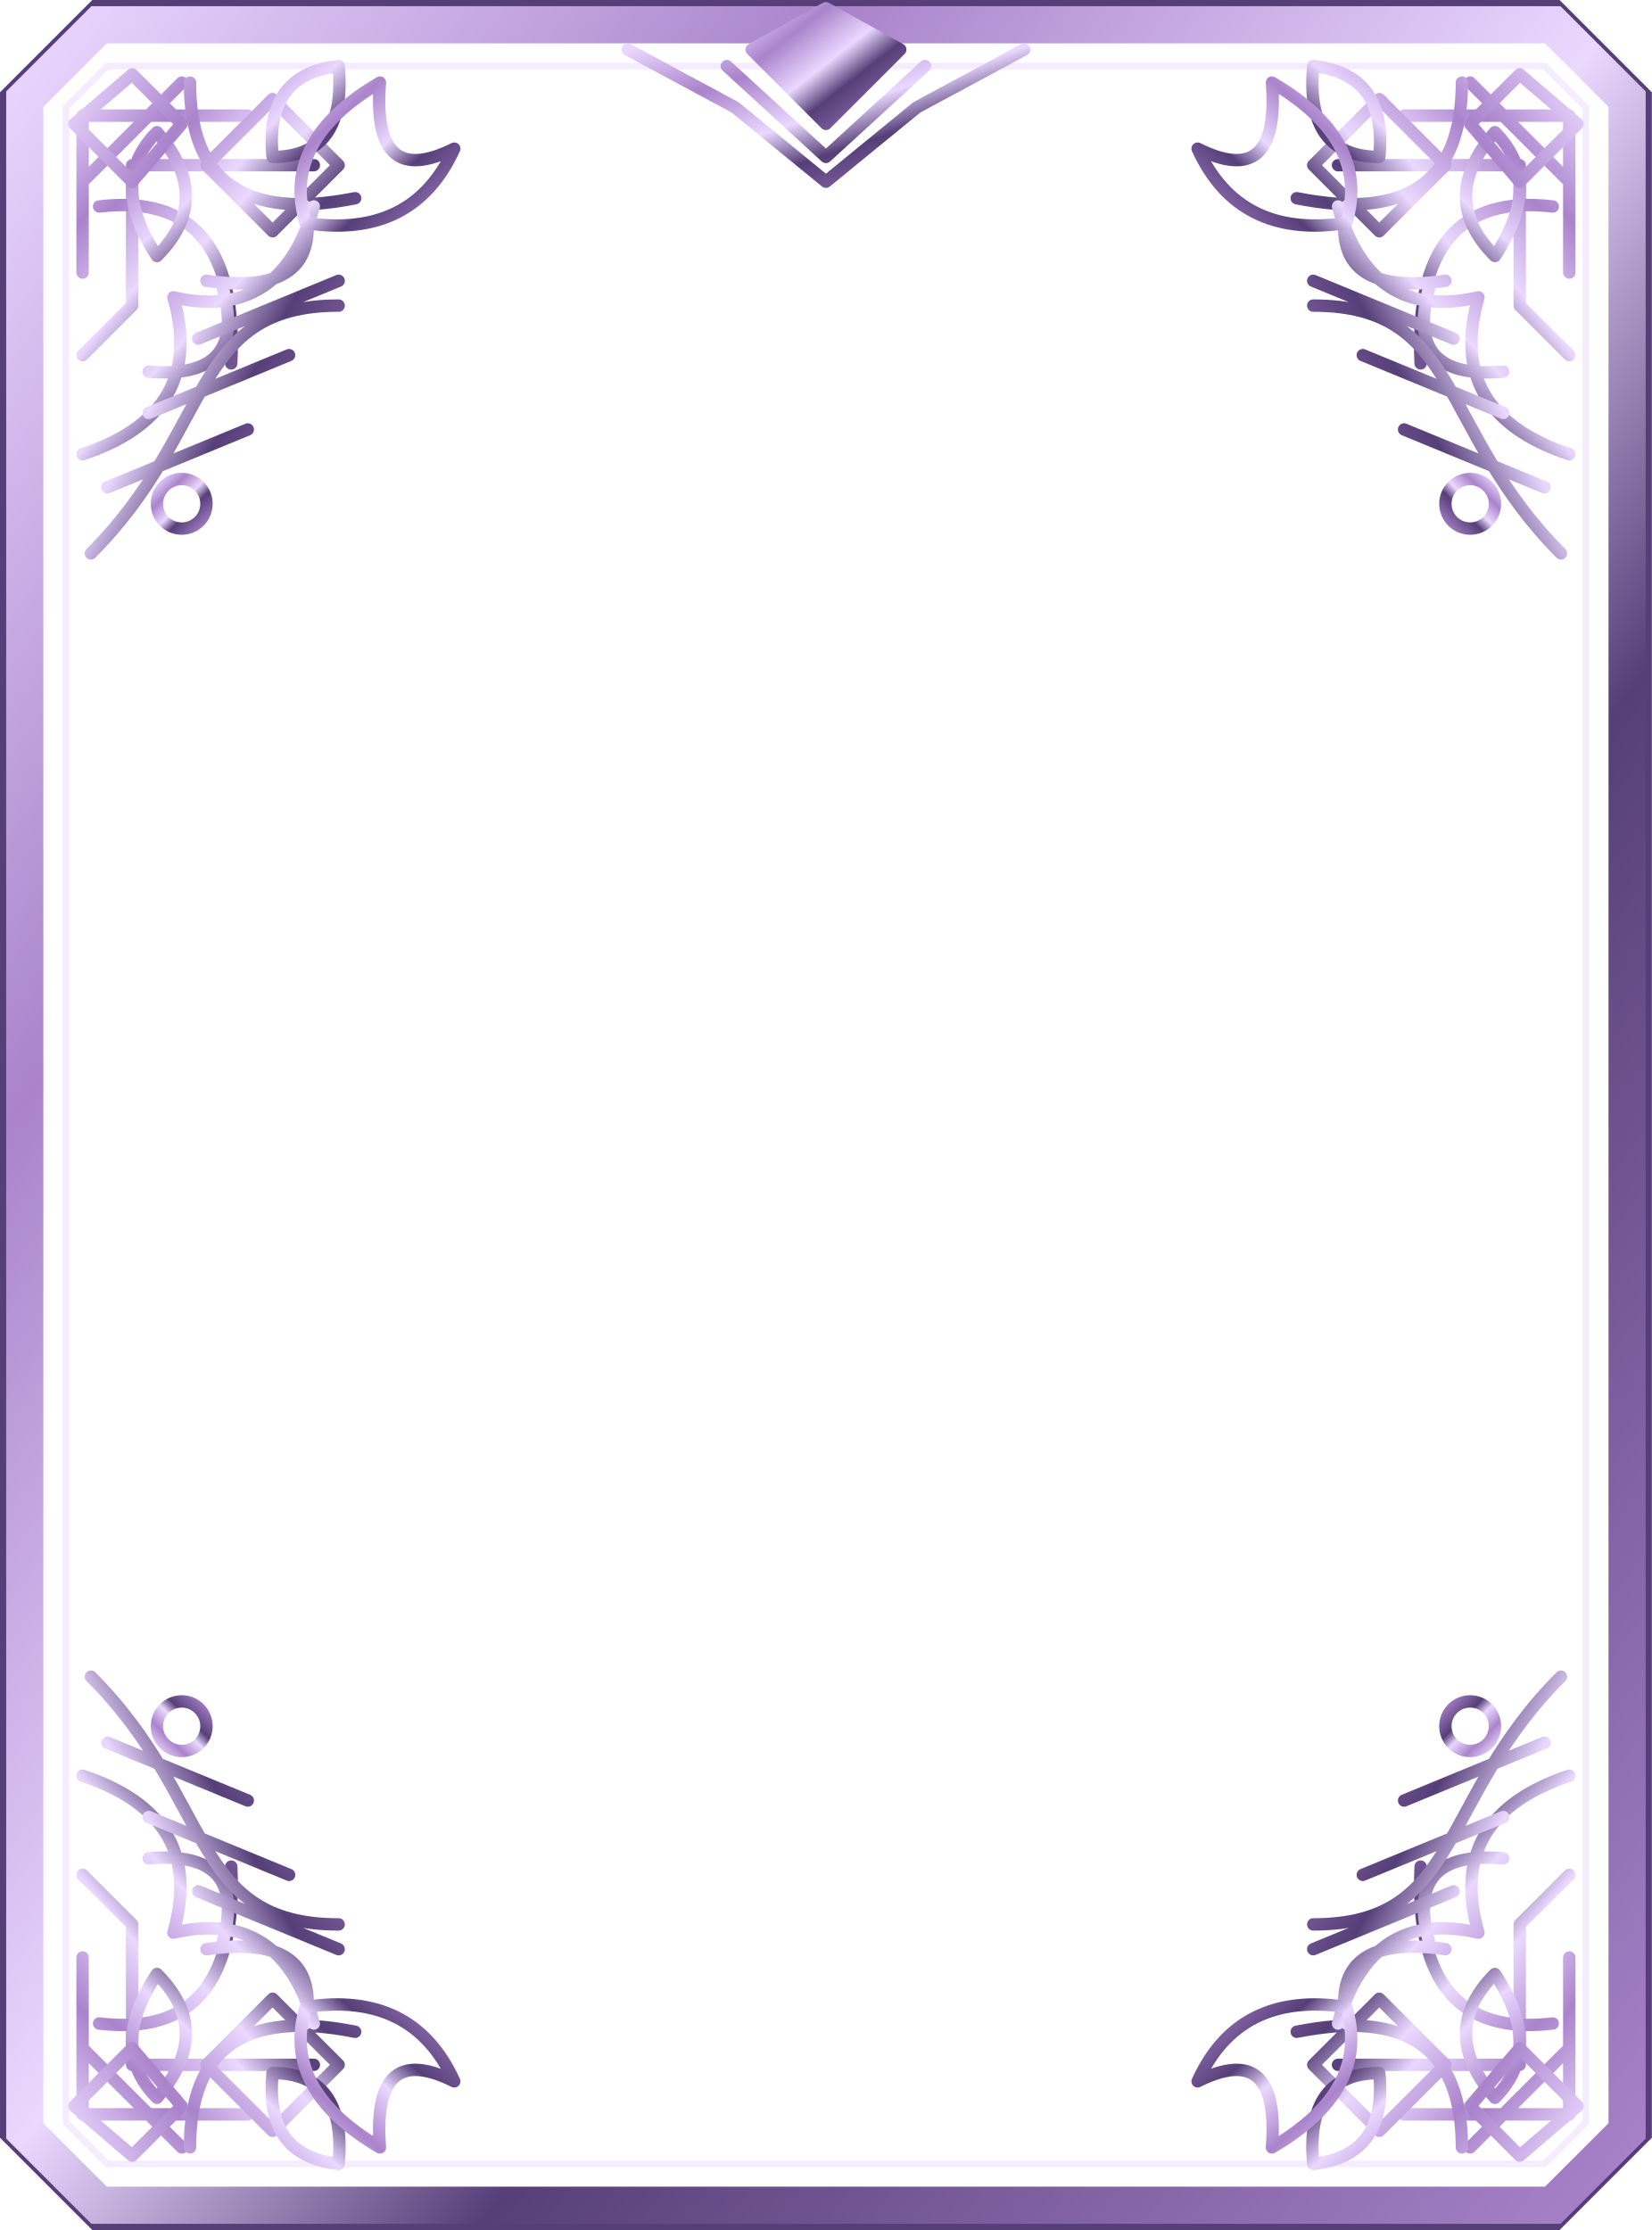
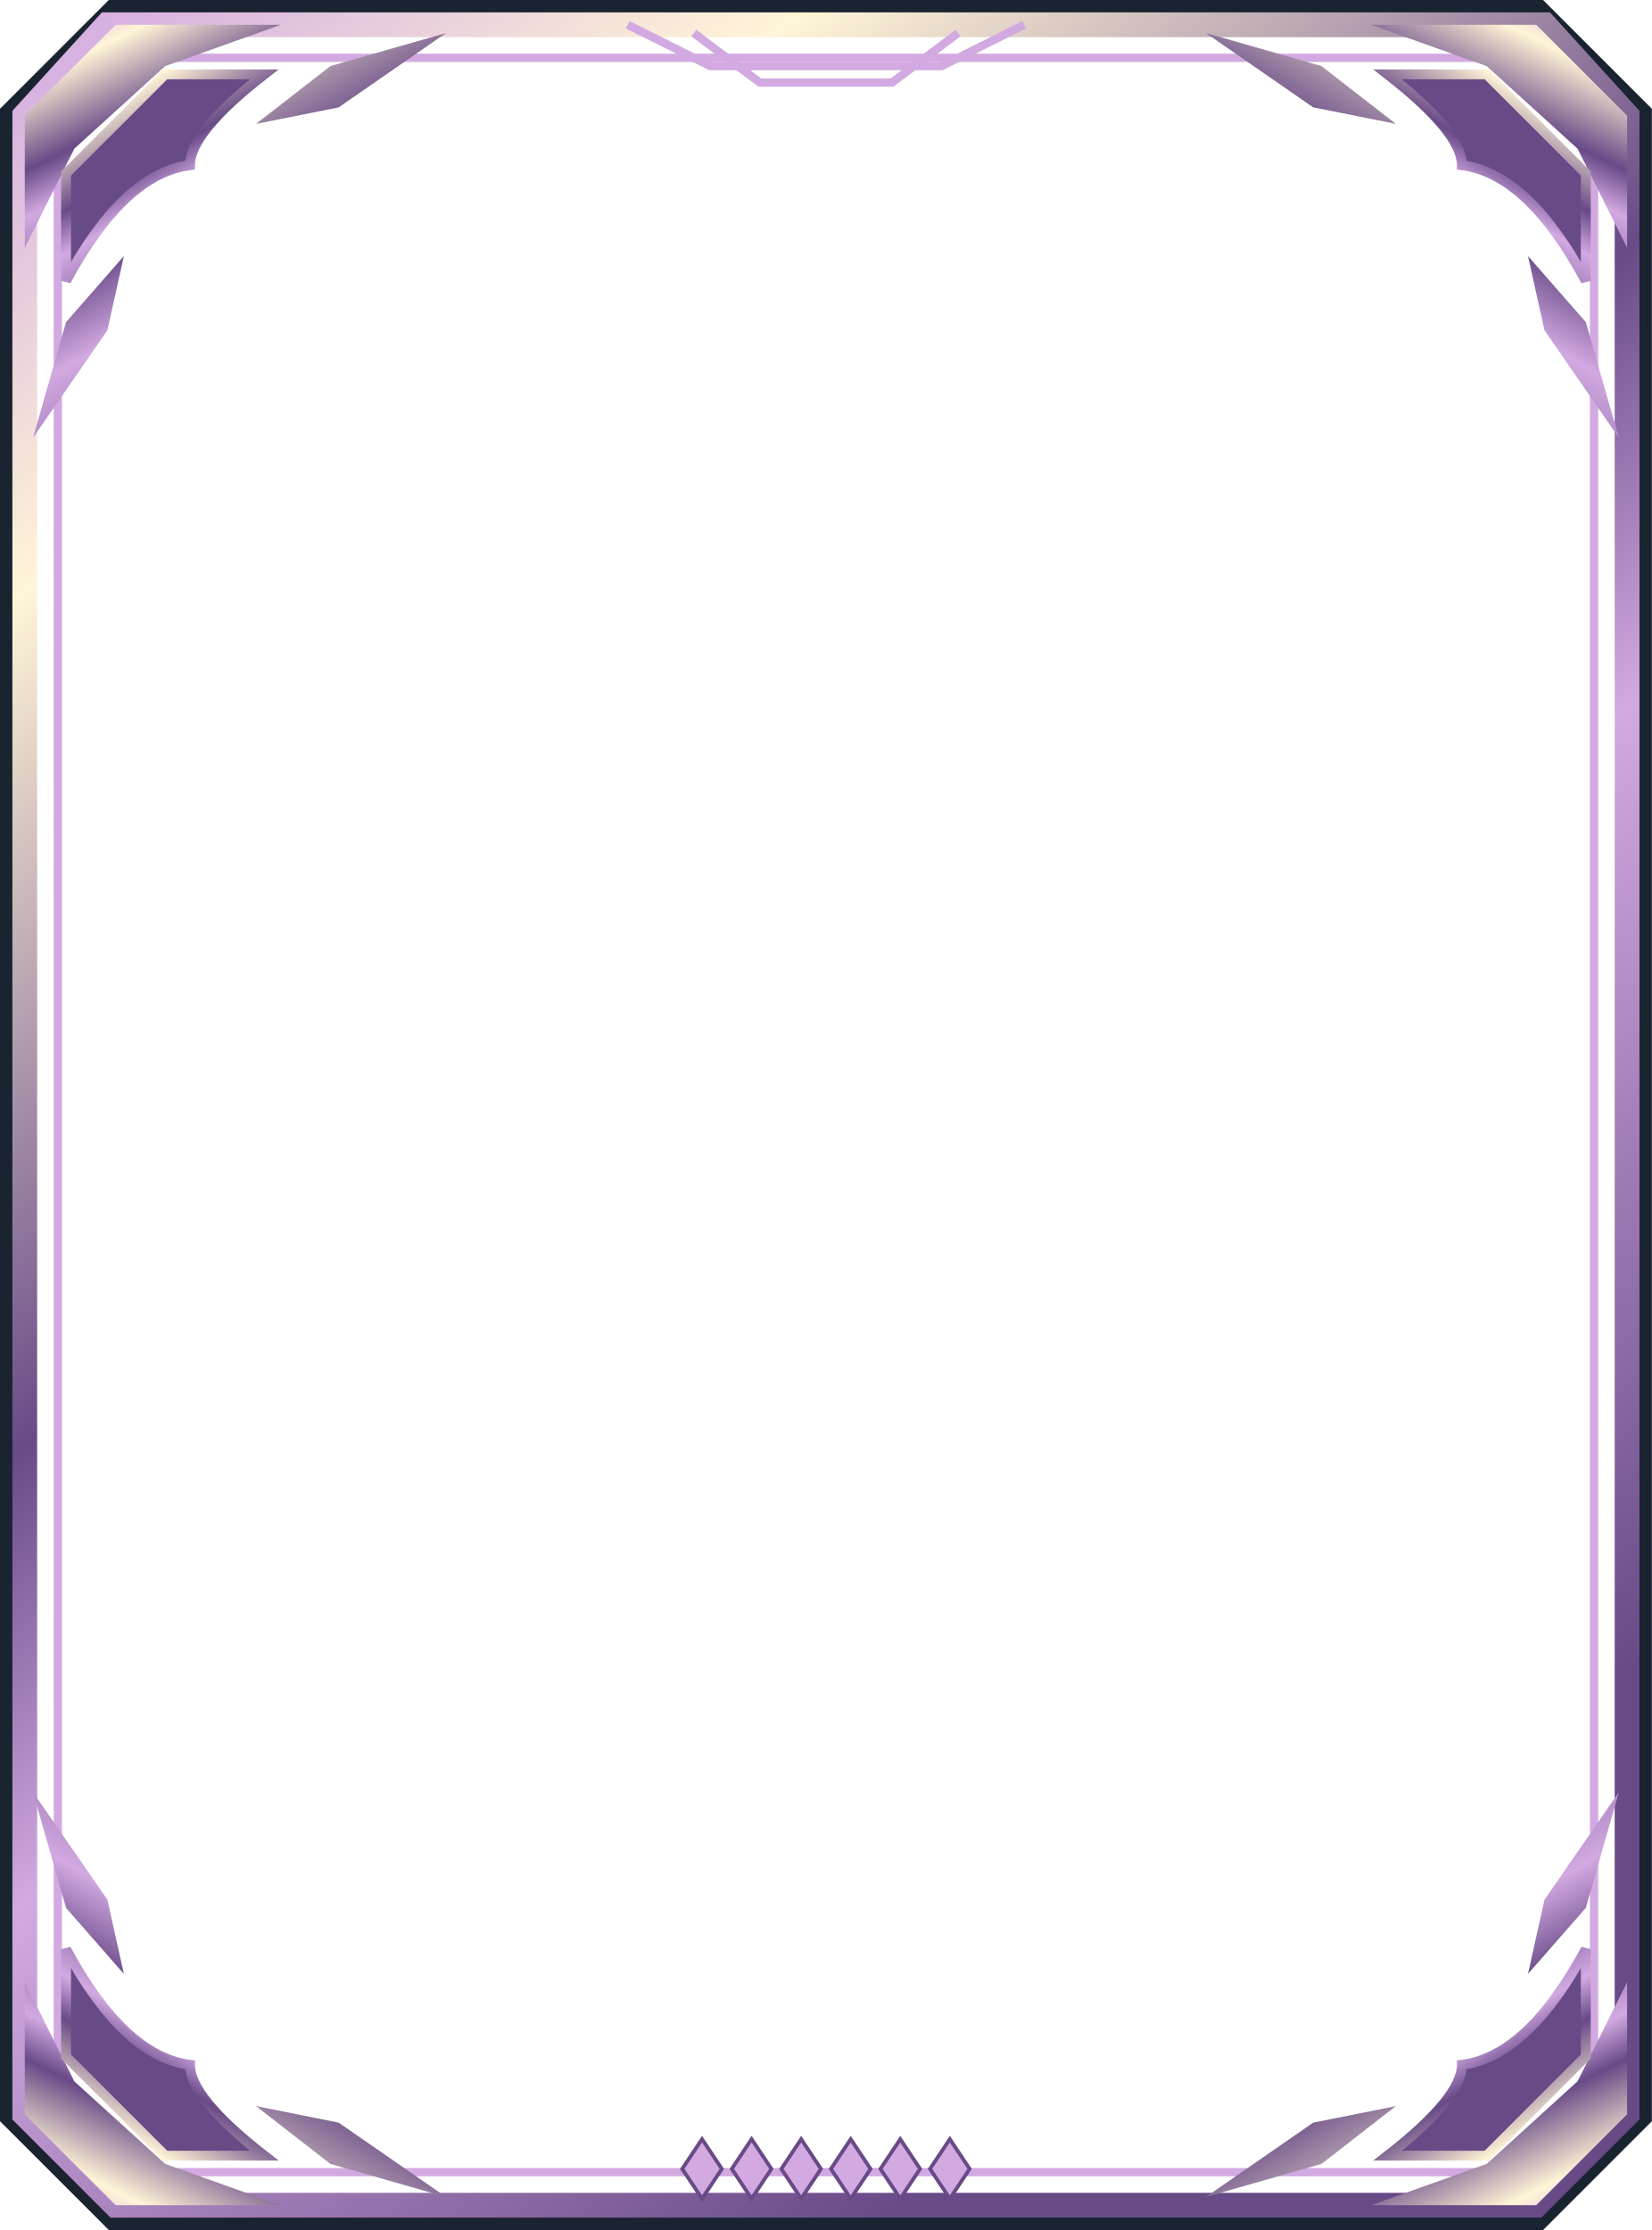
<svg xmlns="http://www.w3.org/2000/svg" viewBox="0 0 200 270" preserveAspectRatio="none">
  <defs>
-     <linearGradient id="metal" x1="0" y1="0" x2="1" y2="1">
-       <stop stop-color="#ead8ff" />
-       <stop offset=".25" stop-color="#aa83cb" />
-       <stop offset=".49" stop-color="#ead8ff" />
-       <stop offset=".65" stop-color="#563f78" />
-       <stop offset="1" stop-color="#aa83cb" />
+     <linearGradient id="foil" x2=".56" y2="1">
+       <stop stop-color="#d2a9e1" />
+       <stop offset=".20" stop-color="#fff5d7" />
+       <stop offset=".5" stop-color="#684a87" />
+       <stop offset=".66" stop-color="#d2a9e1" />
+       <stop offset="1" stop-color="#684a87" />
    </linearGradient>
  </defs>
-   <path d="M12 2H188l10 10v246l-10 10H12L2 258V12Z" fill="none" stroke="#563f78" stroke-width="4" />
-   <path d="M12 3H188l9 9v246l-9 9H12l-9-9V12Z" fill="none" stroke="url(#metal)" stroke-width="4.5" />
-   <path d="M13 8H187l5 5v244l-5 5H13l-5-5V13Z" fill="none" stroke="#ead8ff" stroke-opacity=".45" stroke-width=".8" />
-   <g fill="none" stroke="url(#metal)" stroke-width="1.5" stroke-linecap="round" stroke-linejoin="round">
-     <g transform="">
-       <path d="M10 33V14h20M10 22l12-12M10 43l6-6V20h22" />
-       <path d="M23 10q0 18 20 14M12 25q17-2 16 19M33 12l8 8-8 8-8-8Z" />
-       <path d="M10 55q15-5 11-19 13 3 17-11M18 45q12 1 9-10M25 34q14 2 12-9" />
-       <path d="M19 31q-6-9 0-15 7 8 0 15M33 19q-1-10 8-11 1 11-8 11Z" />
-       <path d="M11 67c15-15 12-30 30-30M13 59l17-7m-12-2 17-7m-11-2 17-7M9 15l7-6 6 6-6 7Z" />
-       <path d="M46 10q-12 7-9 17 13 2 18-9-10 5-9-8Z" />
-       <circle cx="22" cy="61" r="3" />
-     </g>
-     <g transform="translate(200 0) scale(-1 1)">
-       <path d="M10 33V14h20M10 22l12-12M10 43l6-6V20h22" />
-       <path d="M23 10q0 18 20 14M12 25q17-2 16 19M33 12l8 8-8 8-8-8Z" />
-       <path d="M10 55q15-5 11-19 13 3 17-11M18 45q12 1 9-10M25 34q14 2 12-9" />
-       <path d="M19 31q-6-9 0-15 7 8 0 15M33 19q-1-10 8-11 1 11-8 11Z" />
-       <path d="M11 67c15-15 12-30 30-30M13 59l17-7m-12-2 17-7m-11-2 17-7M9 15l7-6 6 6-6 7Z" />
-       <path d="M46 10q-12 7-9 17 13 2 18-9-10 5-9-8Z" />
-       <circle cx="22" cy="61" r="3" />
-     </g>
-     <g transform="translate(0 270) scale(1 -1)">
-       <path d="M10 33V14h20M10 22l12-12M10 43l6-6V20h22" />
-       <path d="M23 10q0 18 20 14M12 25q17-2 16 19M33 12l8 8-8 8-8-8Z" />
-       <path d="M10 55q15-5 11-19 13 3 17-11M18 45q12 1 9-10M25 34q14 2 12-9" />
-       <path d="M19 31q-6-9 0-15 7 8 0 15M33 19q-1-10 8-11 1 11-8 11Z" />
-       <path d="M11 67c15-15 12-30 30-30M13 59l17-7m-12-2 17-7m-11-2 17-7M9 15l7-6 6 6-6 7Z" />
-       <path d="M46 10q-12 7-9 17 13 2 18-9-10 5-9-8Z" />
-       <circle cx="22" cy="61" r="3" />
-     </g>
-     <g transform="translate(200 270) scale(-1 -1)">
-       <path d="M10 33V14h20M10 22l12-12M10 43l6-6V20h22" />
-       <path d="M23 10q0 18 20 14M12 25q17-2 16 19M33 12l8 8-8 8-8-8Z" />
-       <path d="M10 55q15-5 11-19 13 3 17-11M18 45q12 1 9-10M25 34q14 2 12-9" />
-       <path d="M19 31q-6-9 0-15 7 8 0 15M33 19q-1-10 8-11 1 11-8 11Z" />
-       <path d="M11 67c15-15 12-30 30-30M13 59l17-7m-12-2 17-7m-11-2 17-7M9 15l7-6 6 6-6 7Z" />
-       <path d="M46 10q-12 7-9 17 13 2 18-9-10 5-9-8Z" />
-       <circle cx="22" cy="61" r="3" />
-     </g>
-     <path d="M91 6l9-5 9 5-9 9Z" fill="url(#metal)" />
-     <path d="m76 6 13 7 11 9 11-9 13-7M88 8l12 11 12-11" />
+   <path d="M14 2H186L198 14v242l-12 12H14L2 256V14Z" fill="none" stroke="#192430" stroke-width="4" />
+   <path d="M13 3H187l10 11v242l-11 11H14L3 256V14Z" fill="none" stroke="url(#foil)" stroke-width="3" />
+   <path d="M17 7h166l10 10v236l-10 10H17l-10-10V17Z" fill="none" stroke="#d2a9e1" stroke-width="1" />
+   <g transform="translate(0 0) scale(1 1)">
+     <path d="M3 30V14L14 3H34L20 8L9 18Z" fill="url(#foil)" />
+     <path d="M8 34V21L20 9H32Q23 16 23 20Q15 21 8 34Z" fill="#684a87" stroke="url(#foil)" stroke-width="1.2" />
+     <path d="M4 53L8 39L15 31l-2 9Z M54 4L40 8L31 15l10-2Z" fill="url(#foil)" />
  </g>
+   <g transform="translate(200 0) scale(-1 1)">
+     <path d="M3 30V14L14 3H34L20 8L9 18Z" fill="url(#foil)" />
+     <path d="M8 34V21L20 9H32Q23 16 23 20Q15 21 8 34Z" fill="#684a87" stroke="url(#foil)" stroke-width="1.2" />
+     <path d="M4 53L8 39L15 31l-2 9Z M54 4L40 8L31 15l10-2Z" fill="url(#foil)" />
+   </g>
+   <g transform="translate(0 270) scale(1 -1)">
+     <path d="M3 30V14L14 3H34L20 8L9 18Z" fill="url(#foil)" />
+     <path d="M8 34V21L20 9H32Q23 16 23 20Q15 21 8 34Z" fill="#684a87" stroke="url(#foil)" stroke-width="1.2" />
+     <path d="M4 53L8 39L15 31l-2 9Z M54 4L40 8L31 15l10-2Z" fill="url(#foil)" />
+   </g>
+   <g transform="translate(200 270) scale(-1 -1)">
+     <path d="M3 30V14L14 3H34L20 8L9 18Z" fill="url(#foil)" />
+     <path d="M8 34V21L20 9H32Q23 16 23 20Q15 21 8 34Z" fill="#684a87" stroke="url(#foil)" stroke-width="1.2" />
+     <path d="M4 53L8 39L15 31l-2 9Z M54 4L40 8L31 15l10-2Z" fill="url(#foil)" />
+   </g>
+   <path d="M85.0 259l2.4 3.6-2.4 3.6-2.4-3.6Z" fill="#d2a9e1" stroke="#684a87" stroke-width=".45" />
+   <path d="M91.0 259l2.4 3.6-2.4 3.6-2.4-3.6Z" fill="#d2a9e1" stroke="#684a87" stroke-width=".45" />
+   <path d="M97.0 259l2.4 3.6-2.4 3.6-2.4-3.6Z" fill="#d2a9e1" stroke="#684a87" stroke-width=".45" />
+   <path d="M103.0 259l2.4 3.6-2.4 3.6-2.4-3.6Z" fill="#d2a9e1" stroke="#684a87" stroke-width=".45" />
+   <path d="M109.0 259l2.4 3.6-2.4 3.6-2.4-3.6Z" fill="#d2a9e1" stroke="#684a87" stroke-width=".45" />
+   <path d="M115.0 259l2.4 3.6-2.4 3.6-2.4-3.6Z" fill="#d2a9e1" stroke="#684a87" stroke-width=".45" />
+   <path d="M76 3L86 8H114l10-5M84 4l8 6h16l8-6" stroke="#d2a9e1" fill="none" />
</svg>
